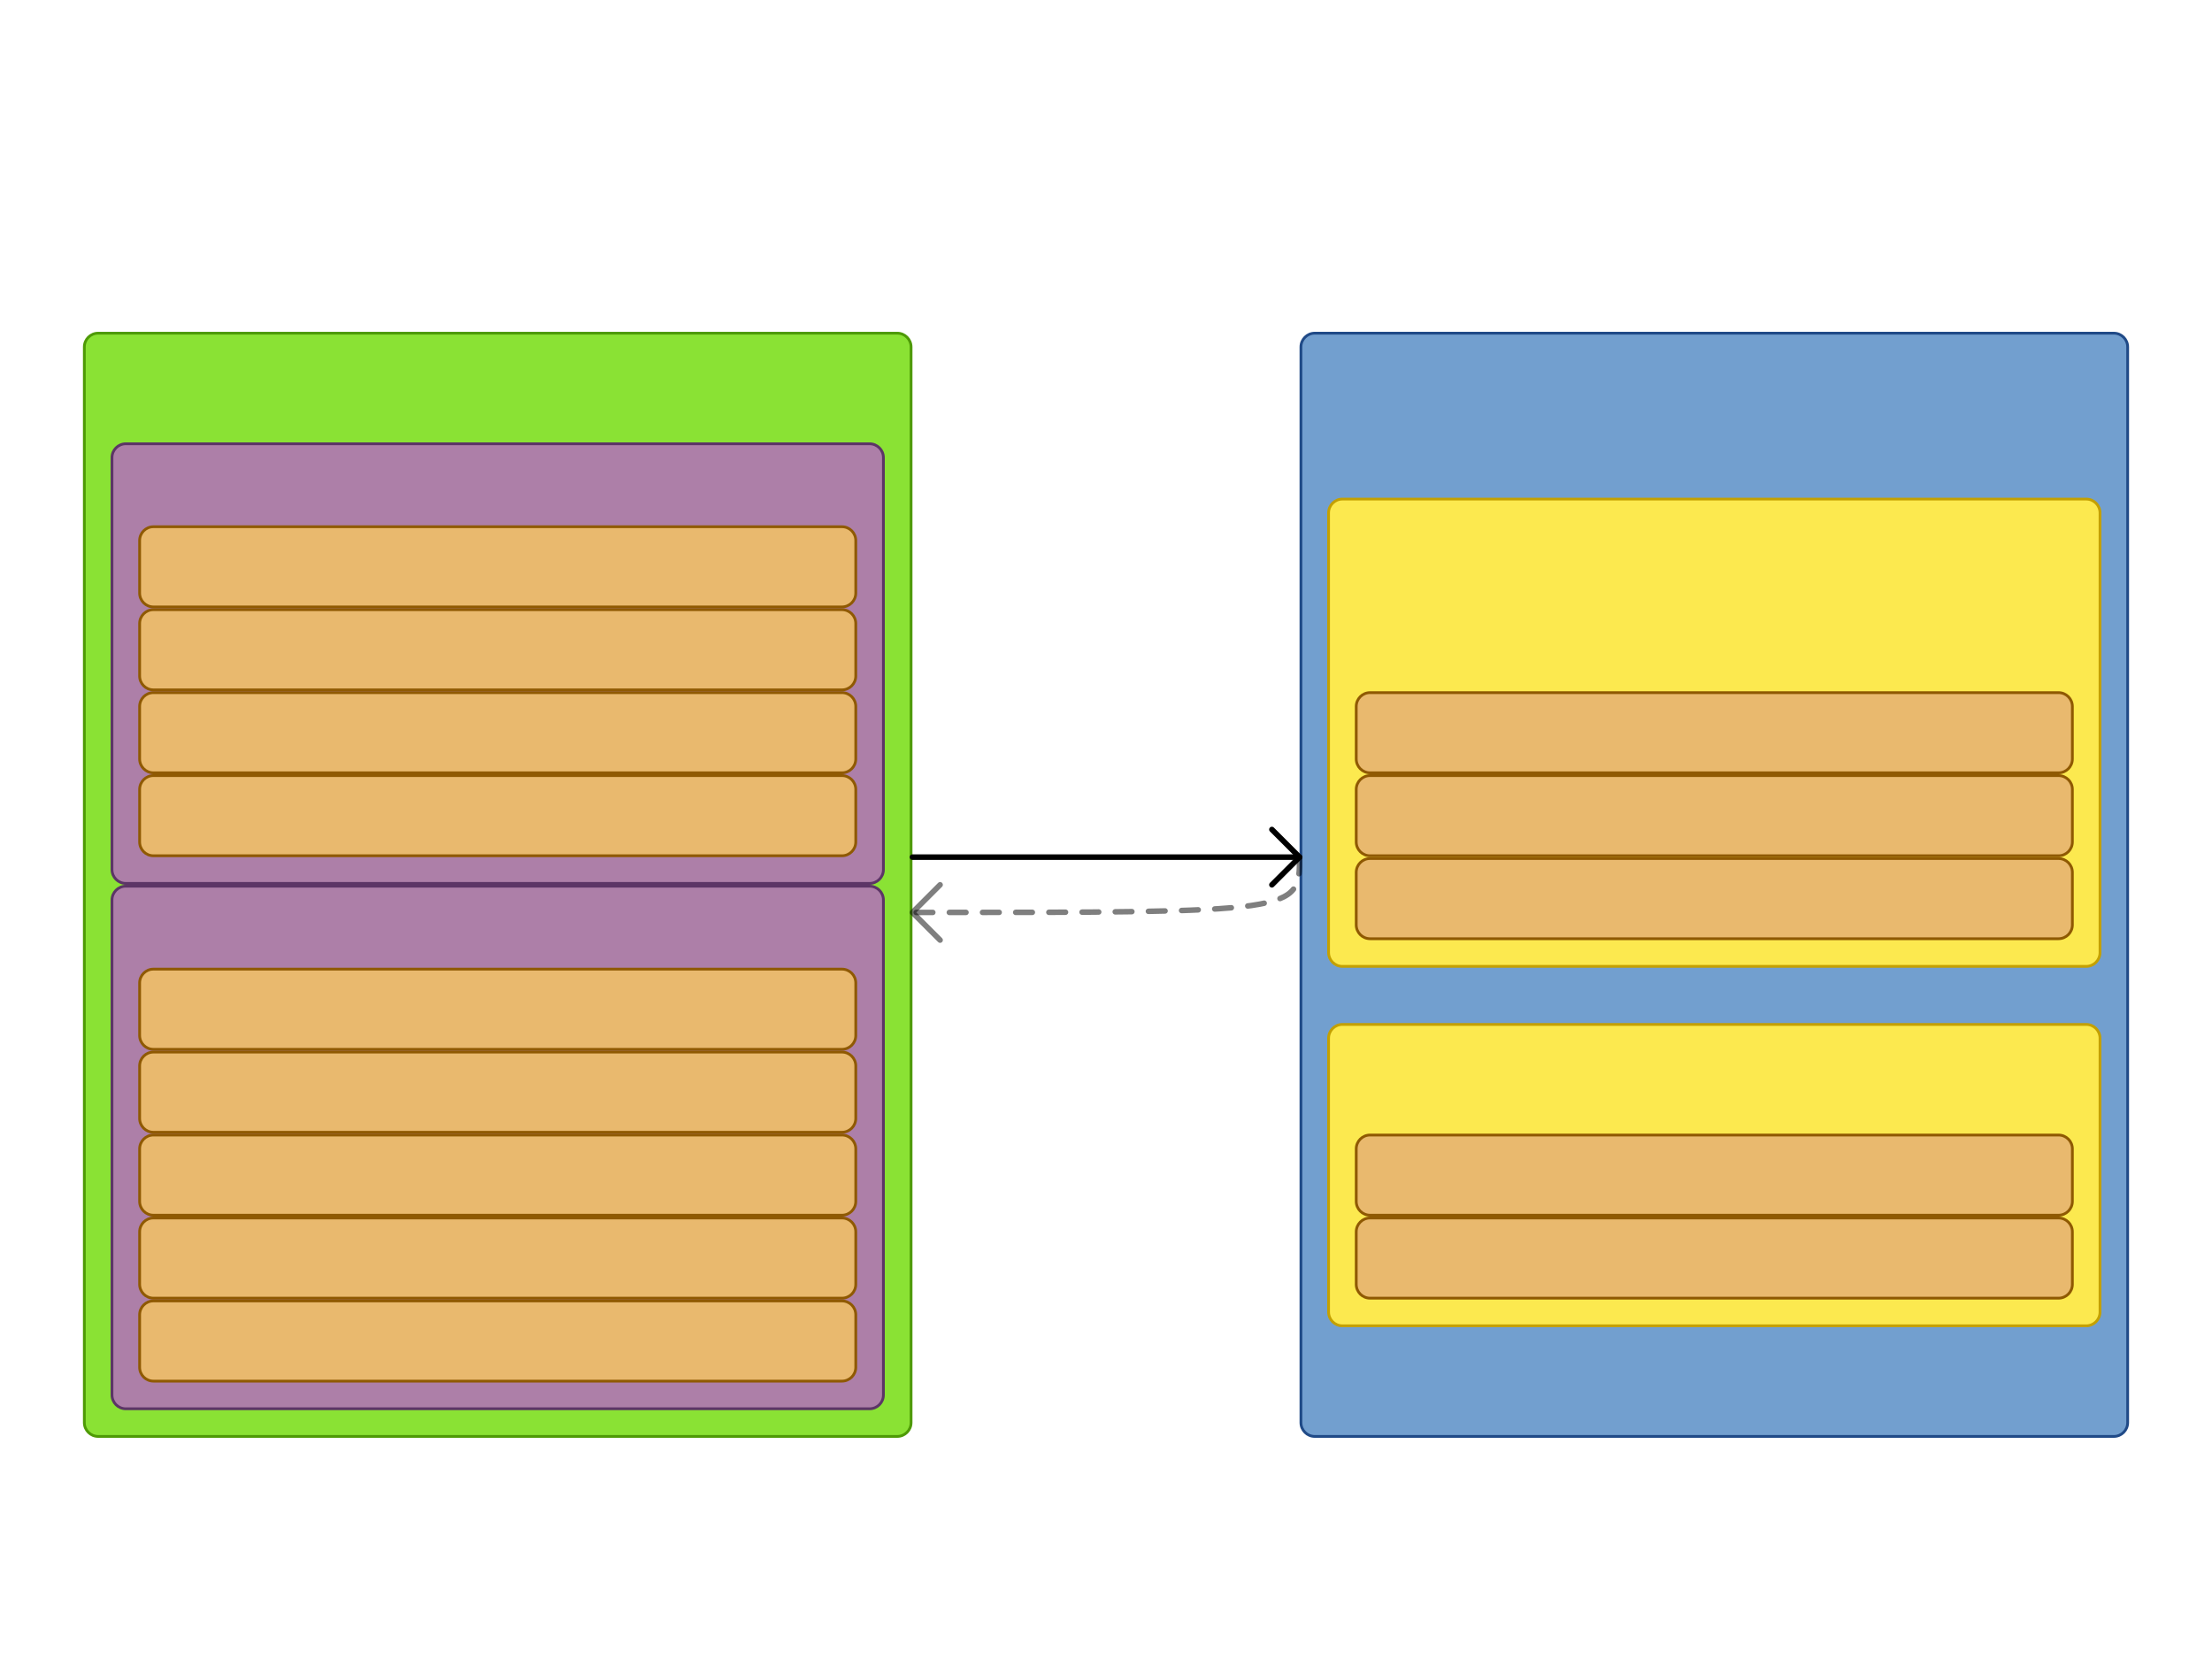
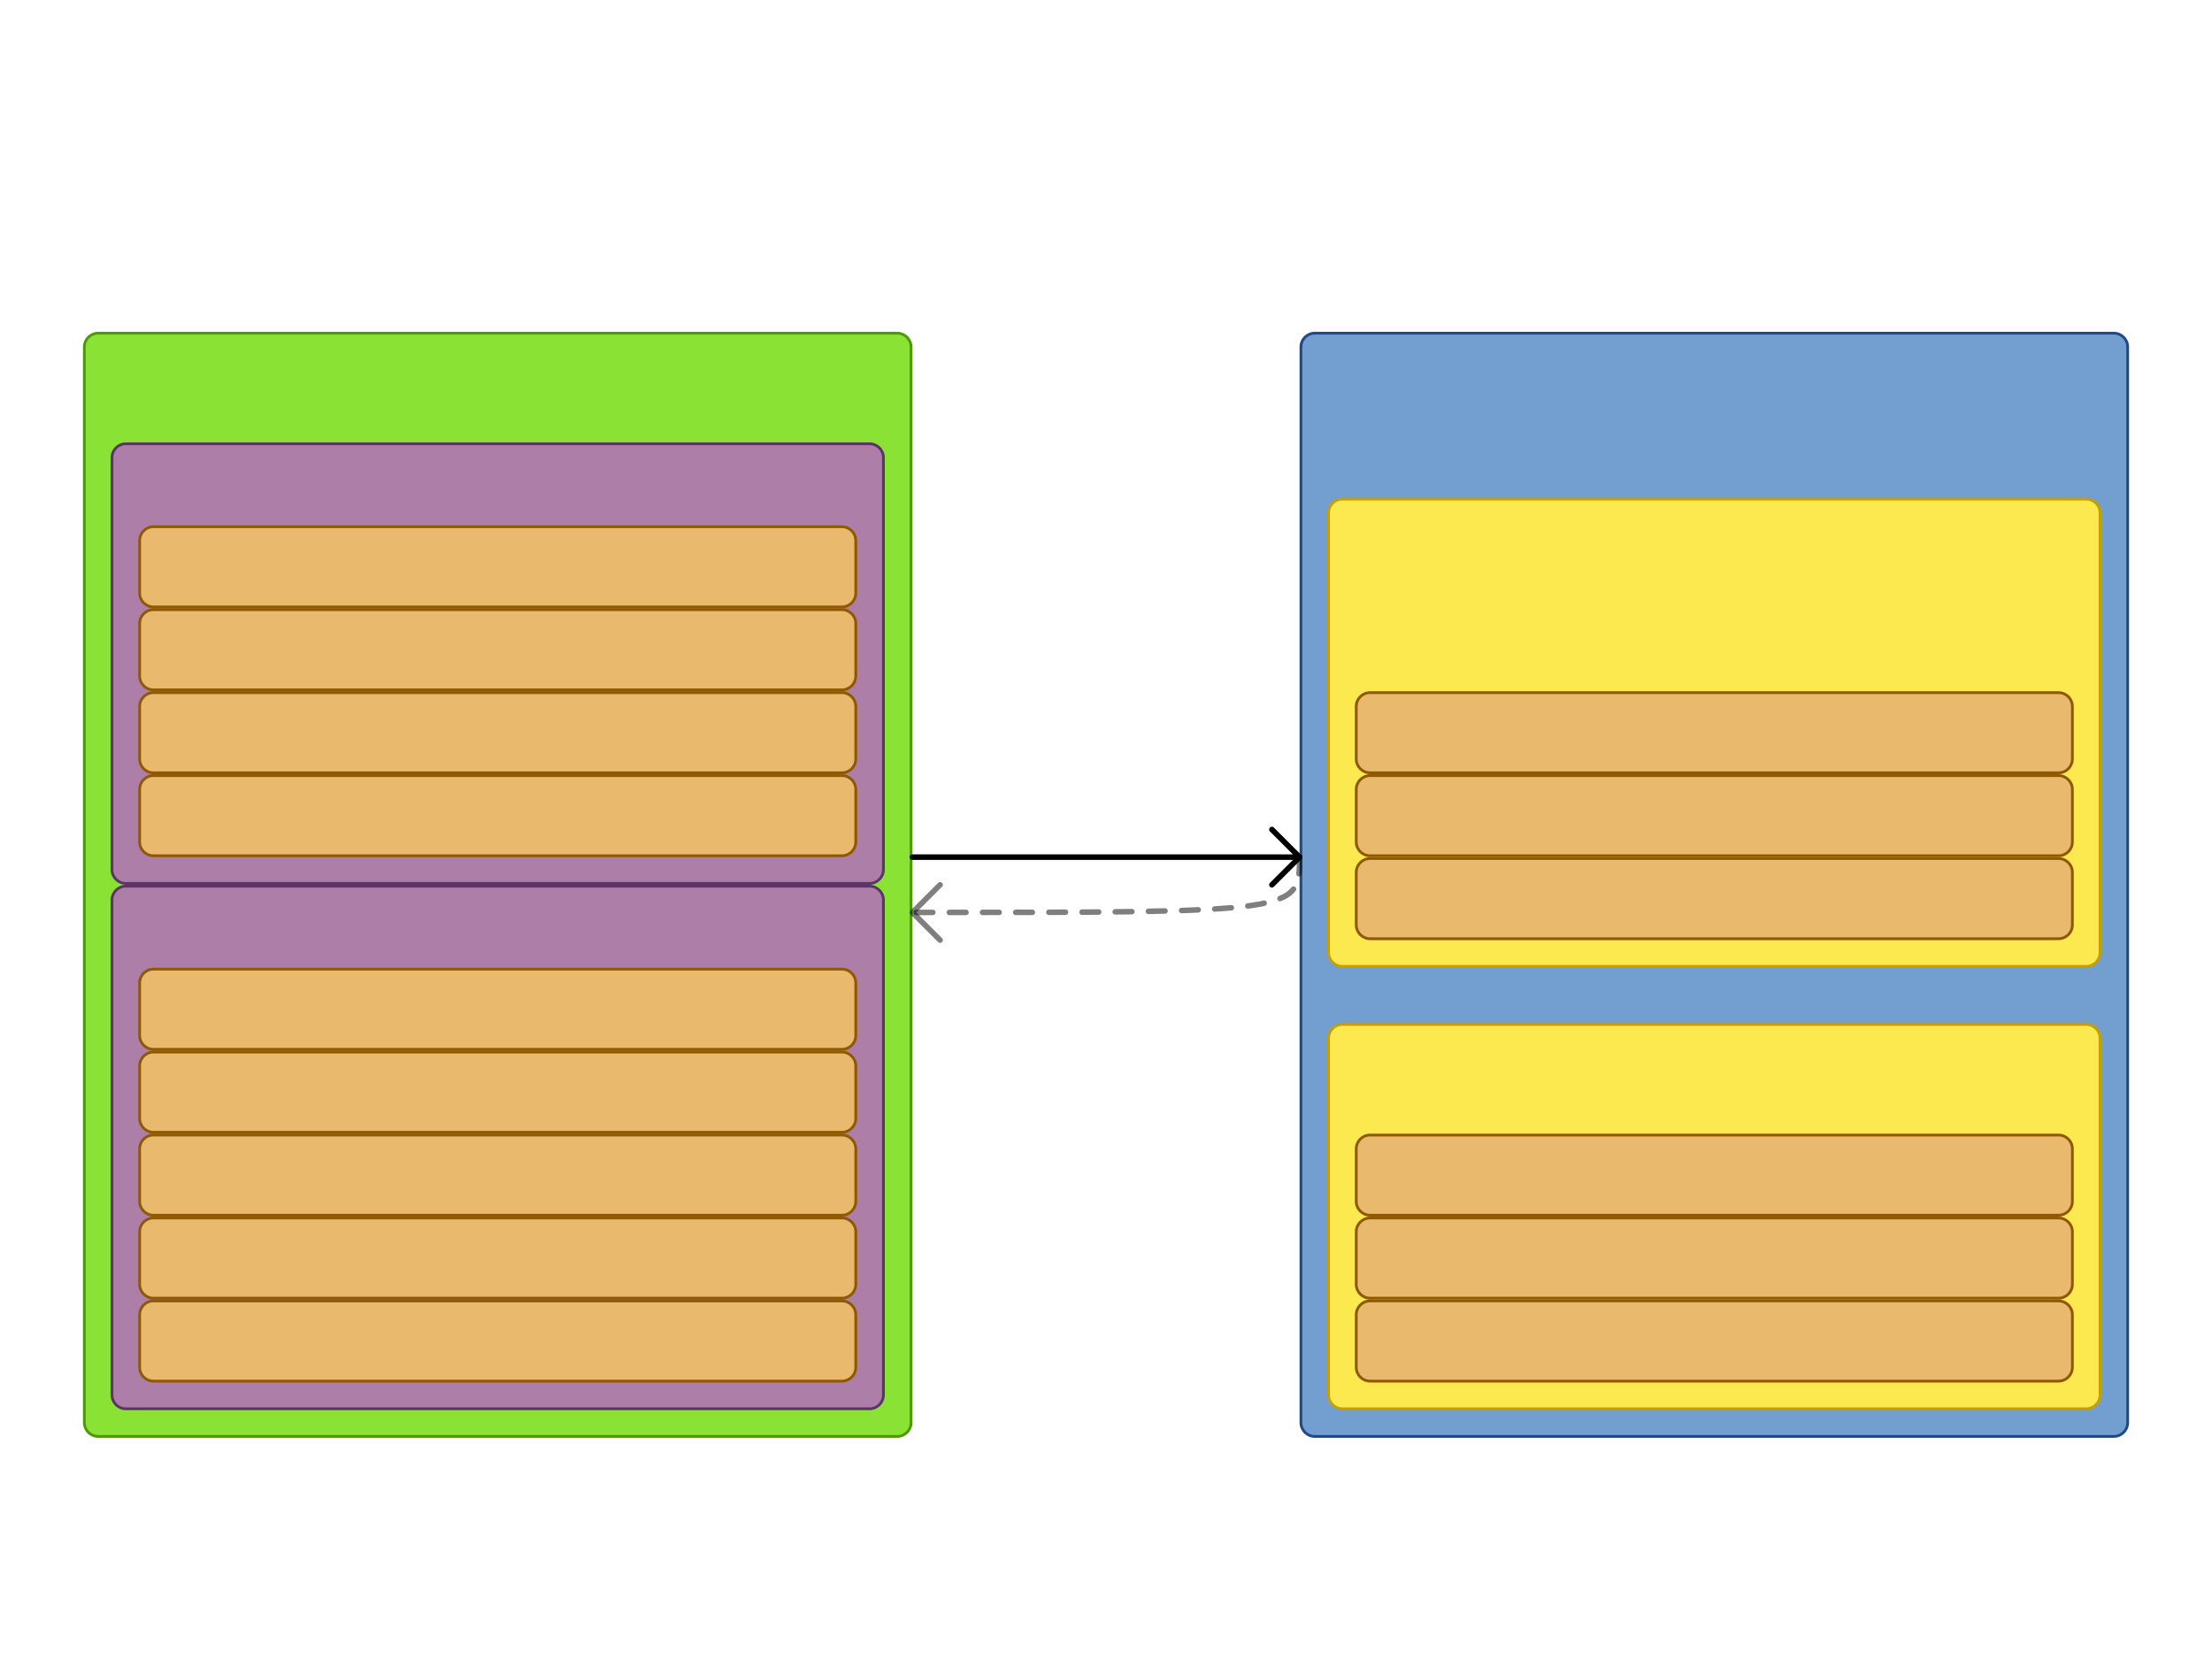
<svg xmlns="http://www.w3.org/2000/svg" width="800" height="600" id="svg2" version="1.1">
  <defs id="defs4">
    </defs>
  <g id="layer1" transform="translate(0,-452.3622)" style="display:inline">
-     <flowRoot xml:space="preserve" id="flowRoot4302" style="font-size:36px;font-style:normal;font-variant:normal;font-weight:normal;font-stretch:normal;text-align:center;line-height:125%;writing-mode:lr-tb;text-anchor:middle;fill:#000000;fill-opacity:1;stroke:none;font-family:Arial;-inkscape-font-specification:Arial" transform="translate(-20,262.362)">
+     <flowRoot xml:space="preserve" id="flowRoot4302" style="font-style:normal;font-variant:normal;font-weight:normal;font-stretch:normal;line-height:0.01%;font-family:Arial;-inkscape-font-specification:Arial;text-align:center;writing-mode:lr-tb;text-anchor:middle;fill:#000000;fill-opacity:1;stroke:none" transform="translate(-20,262.362)">
      <flowRegion id="flowRegion4304">
        <rect id="rect4306" width="740" height="50" x="50" y="220" style="font-size:36px;text-align:center;text-anchor:middle" />
      </flowRegion>
-       <flowPara id="flowPara4308">Architecture overview</flowPara>
-     </flowRoot>
-     <flowRoot transform="translate(-20,372.3618)" xml:space="preserve" id="flowRoot4302-6" style="font-size:14px;font-style:normal;font-variant:normal;font-weight:normal;font-stretch:normal;text-align:center;line-height:125%;writing-mode:lr-tb;text-anchor:middle;fill:#000000;fill-opacity:1;stroke:none;font-family:Arial;-inkscape-font-specification:Arial">
+       <flowPara id="flowPara4308" style="font-size:36px;line-height:1.25">Architecture overview</flowPara>
+     </flowRoot>
+     <flowRoot transform="translate(-20,372.3618)" xml:space="preserve" id="flowRoot4302-6" style="font-style:normal;font-variant:normal;font-weight:normal;font-stretch:normal;line-height:0.01%;font-family:Arial;-inkscape-font-specification:Arial;text-align:center;writing-mode:lr-tb;text-anchor:middle;fill:#000000;fill-opacity:1;stroke:none">
      <flowRegion id="flowRegion4304-7">
        <rect id="rect4306-3" width="740" height="40" x="50" y="150" style="font-size:14px;text-align:center;text-anchor:middle" />
      </flowRegion>
-       <flowPara id="flowPara4308-6">The Solver wades through the search space of solutions efficiently.</flowPara>
-       <flowPara id="flowPara3157">The ScoreDirector calculates the score of every solution under evaluation.</flowPara>
+       <flowPara id="flowPara4308-6" style="font-size:14px;line-height:1.25">The Solver wades through the search space of solutions efficiently.</flowPara>
+       <flowPara id="flowPara3157" style="font-size:14px;line-height:1.25">The ScoreDirector calculates the score of every solution under evaluation.</flowPara>
    </flowRoot>
    <g id="g3709" transform="translate(0,20)" />
-     <flowRoot xml:space="preserve" id="flowRoot4157" style="font-size:40px;font-style:normal;font-weight:normal;line-height:125%;letter-spacing:0px;word-spacing:0px;fill:#000000;fill-opacity:1;stroke:none;font-family:Sans">
-       <flowRegion id="flowRegion4159">
-         <rect id="rect4161" width="10.955" height="72.472" x="16.011" y="-53.933" />
-       </flowRegion>
-       <flowPara id="flowPara4163" />
+     <flowRoot xml:space="preserve" id="flowRoot4157" style="font-style:normal;font-weight:normal;line-height:0.01%;font-family:sans-serif;letter-spacing:0px;word-spacing:0px;fill:#000000;fill-opacity:1;stroke:none">
+       <flowRegion id="flowRegion4159" style="font-family:sans-serif">
+         <rect id="rect4161" width="10.955" height="72.472" x="16.011" y="-53.933" style="font-family:sans-serif" />
+       </flowRegion>
+       <flowPara id="flowPara4163" style="font-size:40px;line-height:1.25;font-family:sans-serif"> </flowPara>
    </flowRoot>
    <rect style="fill:#8ae234;stroke:#4e9a06;stroke-width:1;stroke-linecap:round;stroke-linejoin:round;stroke-miterlimit:4;stroke-dasharray:none" id="rect3182" width="299" height="399" x="30.5" y="572.862" rx="5" ry="5" />
-     <flowRoot transform="matrix(1.656899,0,0,1.656899,-280.3944,451.7215)" style="font-size:13.278px;font-style:normal;font-variant:normal;font-weight:normal;font-stretch:normal;text-align:center;line-height:125%;writing-mode:lr-tb;text-anchor:middle;fill:#000000;fill-opacity:1;stroke:none;font-family:Arial;-inkscape-font-specification:Arial" id="flowRoot3184" xml:space="preserve">
+     <flowRoot transform="matrix(1.656899,0,0,1.656899,-280.3944,451.7215)" style="font-style:normal;font-variant:normal;font-weight:normal;font-stretch:normal;line-height:0.01%;font-family:Arial;-inkscape-font-specification:Arial;text-align:center;writing-mode:lr-tb;text-anchor:middle;fill:#000000;fill-opacity:1;stroke:none" id="flowRoot3184" xml:space="preserve">
      <flowRegion id="flowRegion3186">
        <rect style="font-size:13.278px;text-align:center;text-anchor:middle" y="72.811" x="187.335" height="18.106" width="181.061" id="rect3188" />
      </flowRegion>
-       <flowPara id="flowPara3190">Solver</flowPara>
+       <flowPara id="flowPara3190" style="font-size:13.278px;line-height:1.25">Solver</flowPara>
    </flowRoot>
    <rect ry="5" rx="5" y="572.862" x="470.5" height="399" width="299" id="rect3347" style="fill:#729fcf;stroke:#204a87;stroke-width:1;stroke-linecap:round;stroke-linejoin:round;stroke-miterlimit:4;stroke-dasharray:none" />
-     <flowRoot xml:space="preserve" id="flowRoot3349" style="font-size:13.278px;font-style:normal;font-variant:normal;font-weight:normal;font-stretch:normal;text-align:center;line-height:125%;writing-mode:lr-tb;text-anchor:middle;fill:#000000;fill-opacity:1;stroke:none;font-family:Arial;-inkscape-font-specification:Arial" transform="matrix(1.656899,0,0,1.656899,159.6056,451.7215)">
+     <flowRoot xml:space="preserve" id="flowRoot3349" style="font-style:normal;font-variant:normal;font-weight:normal;font-stretch:normal;line-height:0.01%;font-family:Arial;-inkscape-font-specification:Arial;text-align:center;writing-mode:lr-tb;text-anchor:middle;fill:#000000;fill-opacity:1;stroke:none" transform="matrix(1.656899,0,0,1.656899,159.6056,451.7215)">
      <flowRegion id="flowRegion3351">
        <rect id="rect3353" width="181.061" height="18.106" x="187.335" y="72.811" style="font-size:13.278px;text-align:center;text-anchor:middle" />
      </flowRegion>
-       <flowPara id="flowPara3355">ScoreDirector</flowPara>
+       <flowPara id="flowPara3355" style="font-size:13.278px;line-height:1.25">ScoreDirector</flowPara>
    </flowRoot>
    <g id="g4283" transform="translate(0,170)">
      <path transform="translate(0,452.3622)" id="path3513" d="m 340,150 -10,10 10,10" style="opacity:0.5;color:#000000;fill:none;stroke:#000000;stroke-width:2;stroke-linecap:round;stroke-linejoin:round;stroke-miterlimit:4;stroke-opacity:1;stroke-dasharray:none;stroke-dashoffset:0;marker:none;visibility:visible;display:inline;overflow:visible;enable-background:accumulate" />
      <path transform="translate(0,452.3622)" id="path3511" d="m 470,140 c 0,20 0,20 -140,20" style="opacity:0.5;color:#000000;fill:none;stroke:#000000;stroke-width:2;stroke-linecap:round;stroke-linejoin:round;stroke-miterlimit:4;stroke-opacity:1;stroke-dasharray:6, 6;stroke-dashoffset:0;marker:none;visibility:visible;display:inline;overflow:visible;enable-background:accumulate" />
      <path transform="translate(0,452.3622)" id="path3507" d="m 330,140 140,0" style="color:#000000;fill:none;stroke:#000000;stroke-width:2;stroke-linecap:round;stroke-linejoin:round;stroke-miterlimit:4;stroke-opacity:1;stroke-dasharray:none;stroke-dashoffset:0;marker:none;visibility:visible;display:inline;overflow:visible;enable-background:accumulate" />
      <path transform="translate(0,452.3622)" id="path3509" d="m 460,130 10,10 -10,10" style="color:#000000;fill:none;stroke:#000000;stroke-width:2;stroke-linecap:round;stroke-linejoin:round;stroke-miterlimit:4;stroke-opacity:1;stroke-dasharray:none;stroke-dashoffset:0;marker:none;visibility:visible;display:inline;overflow:visible;enable-background:accumulate" />
    </g>
-     <flowRoot xml:space="preserve" id="flowRoot4289" style="font-size:10.864px;font-style:normal;font-variant:normal;font-weight:normal;font-stretch:normal;text-align:center;line-height:125%;writing-mode:lr-tb;text-anchor:middle;fill:#000000;fill-opacity:1;stroke:none;font-family:Arial;-inkscape-font-specification:Arial" transform="matrix(1.656899,0,0,1.656899,-70.41084,603.0698)">
+     <flowRoot xml:space="preserve" id="flowRoot4289" style="font-style:normal;font-variant:normal;font-weight:normal;font-stretch:normal;line-height:0.01%;font-family:Arial;-inkscape-font-specification:Arial;text-align:center;writing-mode:lr-tb;text-anchor:middle;fill:#000000;fill-opacity:1;stroke:none" transform="matrix(1.656899,0,0,1.656899,-70.41084,603.0698)">
      <flowRegion id="flowRegion4291">
        <rect id="rect4293" width="84.495" height="24.141" x="241.663" y="73.808" style="font-size:10.864px;text-align:center;text-anchor:middle" />
      </flowRegion>
-       <flowPara id="flowPara4295">calculateScore()</flowPara>
-     </flowRoot>
-     <flowRoot xml:space="preserve" id="flowRoot4297" style="font-size:13.278px;font-style:normal;font-variant:normal;font-weight:normal;font-stretch:normal;text-align:center;line-height:125%;writing-mode:lr-tb;text-anchor:middle;fill:#000000;fill-opacity:1;stroke:none;font-family:Arial;-inkscape-font-specification:Arial" transform="matrix(1.656899,0,0,1.656899,-280.4108,870.0695)">
+       <flowPara id="flowPara4295" style="font-size:10.864px;line-height:1.25">calculateScore()</flowPara>
+     </flowRoot>
+     <flowRoot xml:space="preserve" id="flowRoot4297" style="font-style:normal;font-variant:normal;font-weight:normal;font-stretch:normal;line-height:0.01%;font-family:Arial;-inkscape-font-specification:Arial;text-align:center;writing-mode:lr-tb;text-anchor:middle;fill:#000000;fill-opacity:1;stroke:none" transform="matrix(1.656899,0,0,1.656899,-280.4108,870.0695)">
      <flowRegion id="flowRegion4299">
        <rect id="rect4301" width="181.061" height="36.212" x="187.344" y="67.773" style="font-size:13.278px;text-align:center;text-anchor:middle" />
      </flowRegion>
-       <flowPara id="flowPara4303">Find a better solution</flowPara>
-     </flowRoot>
-     <flowRoot transform="matrix(1.656899,0,0,1.656899,139.5892,868.4058)" style="font-size:13.278px;font-style:normal;font-variant:normal;font-weight:normal;font-stretch:normal;text-align:center;line-height:125%;writing-mode:lr-tb;text-anchor:middle;fill:#000000;fill-opacity:1;stroke:none;font-family:Arial;-inkscape-font-specification:Arial" id="flowRoot4305" xml:space="preserve">
+       <flowPara id="flowPara4303" style="font-size:13.278px;line-height:1.25">Find a better solution</flowPara>
+     </flowRoot>
+     <flowRoot transform="matrix(1.656899,0,0,1.656899,139.5892,868.4058)" style="font-style:normal;font-variant:normal;font-weight:normal;font-stretch:normal;line-height:0.01%;font-family:Arial;-inkscape-font-specification:Arial;text-align:center;writing-mode:lr-tb;text-anchor:middle;fill:#000000;fill-opacity:1;stroke:none" id="flowRoot4305" xml:space="preserve">
      <flowRegion id="flowRegion4307">
        <rect style="font-size:13.278px;text-align:center;text-anchor:middle" y="68.777" x="199.415" height="36.212" width="181.061" id="rect4309" />
      </flowRegion>
-       <flowPara id="flowPara4311">Calculate the score</flowPara>
-       <flowPara id="flowPara4313">of a solution</flowPara>
-     </flowRoot>
-     <flowRoot transform="matrix(1.656899,0,0,1.656899,-80.40401,685.3486)" style="font-size:7.242px;font-style:normal;font-variant:normal;font-weight:normal;font-stretch:normal;text-align:center;line-height:125%;writing-mode:lr-tb;text-anchor:middle;fill:#555753;fill-opacity:1;stroke:none;font-family:Arial;-inkscape-font-specification:Arial" id="flowRoot3150" xml:space="preserve">
+       <flowPara id="flowPara4311" style="font-size:13.278px;line-height:1.25">Calculate the score</flowPara>
+       <flowPara id="flowPara4313" style="font-size:13.278px;line-height:1.25">of a solution</flowPara>
+     </flowRoot>
+     <flowRoot transform="matrix(1.656899,0,0,1.656899,-80.40401,685.3486)" style="font-style:normal;font-variant:normal;font-weight:normal;font-stretch:normal;line-height:0.01%;font-family:Arial;-inkscape-font-specification:Arial;text-align:center;writing-mode:lr-tb;text-anchor:middle;fill:#555753;fill-opacity:1;stroke:none" id="flowRoot3150" xml:space="preserve">
      <flowRegion id="flowRegion3152">
        <rect style="font-size:7.242px;text-align:center;text-anchor:middle;fill:#555753" y="60.362" x="247.694" height="12.071" width="84.495" id="rect3154" />
      </flowRegion>
-       <flowPara id="flowPara3156">many times per ms</flowPara>
+       <flowPara id="flowPara3156" style="font-size:7.242px;line-height:1.25">many times per ms</flowPara>
    </flowRoot>
  </g>
  <g id="layer2" style="display:inline">
    <rect ry="5" rx="5" y="160.5" x="40.5" height="159" width="279" id="rect3159" style="fill:#ad7fa8;stroke:#5c3566;stroke-width:1;stroke-linecap:round;stroke-linejoin:round;stroke-miterlimit:4;stroke-dasharray:none;display:inline" />
-     <flowRoot xml:space="preserve" id="flowRoot3161" style="font-size:13.278px;font-style:normal;font-variant:normal;font-weight:normal;font-stretch:normal;text-align:center;line-height:125%;writing-mode:lr-tb;text-anchor:middle;fill:#000000;fill-opacity:1;stroke:none;display:inline;font-family:Arial;-inkscape-font-specification:Arial" transform="matrix(1.656899,0,0,1.656899,-250.3944,39.35935)">
+     <flowRoot xml:space="preserve" id="flowRoot3161" style="font-style:normal;font-variant:normal;font-weight:normal;font-stretch:normal;line-height:0.01%;font-family:Arial;-inkscape-font-specification:Arial;text-align:center;writing-mode:lr-tb;text-anchor:middle;display:inline;fill:#000000;fill-opacity:1;stroke:none" transform="matrix(1.656899,0,0,1.656899,-250.3944,39.35935)">
      <flowRegion id="flowRegion3163">
        <rect id="rect3165" width="168.99" height="18.106" x="175.264" y="72.811" style="font-size:13.278px;text-align:center;text-anchor:middle" />
      </flowRegion>
-       <flowPara id="flowPara3173">Construction Heuristics</flowPara>
+       <flowPara id="flowPara3173" style="font-size:13.278px;line-height:1.25">Construction Heuristics</flowPara>
    </flowRoot>
    <rect ry="5" rx="5" y="190.5" x="50.5" height="29" width="259" id="rect3247" style="fill:#e9b96e;stroke:#8f5902;stroke-width:1;stroke-linecap:round;stroke-linejoin:round;stroke-miterlimit:4;stroke-dasharray:none;display:inline" />
-     <flowRoot xml:space="preserve" id="flowRoot3249" style="font-size:13.278px;font-style:normal;font-variant:normal;font-weight:normal;font-stretch:normal;text-align:center;line-height:125%;writing-mode:lr-tb;text-anchor:middle;fill:#000000;fill-opacity:1;stroke:none;display:inline;font-family:Arial;-inkscape-font-specification:Arial" transform="matrix(1.656899,0,0,1.656899,-250.3944,-50.64065)">
+     <flowRoot xml:space="preserve" id="flowRoot3249" style="font-style:normal;font-variant:normal;font-weight:normal;font-stretch:normal;line-height:0.01%;font-family:Arial;-inkscape-font-specification:Arial;text-align:center;writing-mode:lr-tb;text-anchor:middle;display:inline;fill:#000000;fill-opacity:1;stroke:none" transform="matrix(1.656899,0,0,1.656899,-250.3944,-50.64065)">
      <flowRegion id="flowRegion3251">
        <rect id="rect3253" width="144.849" height="18.106" x="187.335" y="145.236" style="font-size:13.278px;text-align:center;text-anchor:middle" />
      </flowRegion>
-       <flowPara id="flowPara3255">First Fit</flowPara>
+       <flowPara id="flowPara3255" style="font-size:13.278px;line-height:1.25">First Fit</flowPara>
    </flowRoot>
    <rect style="fill:#e9b96e;stroke:#8f5902;stroke-width:1;stroke-linecap:round;stroke-linejoin:round;stroke-miterlimit:4;stroke-dasharray:none;display:inline" id="rect3257" width="259" height="29" x="50.5" y="220.5" rx="5" ry="5" />
-     <flowRoot transform="matrix(1.656899,0,0,1.656899,-250.3944,-20.64065)" style="font-size:13.278px;font-style:normal;font-variant:normal;font-weight:normal;font-stretch:normal;text-align:center;line-height:125%;writing-mode:lr-tb;text-anchor:middle;fill:#000000;fill-opacity:1;stroke:none;display:inline;font-family:Arial;-inkscape-font-specification:Arial" id="flowRoot3259" xml:space="preserve">
+     <flowRoot transform="matrix(1.656899,0,0,1.656899,-250.3944,-20.64065)" style="font-style:normal;font-variant:normal;font-weight:normal;font-stretch:normal;line-height:0.01%;font-family:Arial;-inkscape-font-specification:Arial;text-align:center;writing-mode:lr-tb;text-anchor:middle;display:inline;fill:#000000;fill-opacity:1;stroke:none" id="flowRoot3259" xml:space="preserve">
      <flowRegion id="flowRegion3261">
        <rect style="font-size:13.278px;text-align:center;text-anchor:middle" y="145.236" x="187.335" height="18.106" width="144.849" id="rect3263" />
      </flowRegion>
-       <flowPara id="flowPara3265">First Fit Decreasing</flowPara>
+       <flowPara id="flowPara3265" style="font-size:13.278px;line-height:1.25">First Fit Decreasing</flowPara>
    </flowRoot>
    <rect ry="5" rx="5" y="250.5" x="50.5" height="29" width="259" id="rect3267" style="fill:#e9b96e;stroke:#8f5902;stroke-width:1;stroke-linecap:round;stroke-linejoin:round;stroke-miterlimit:4;stroke-dasharray:none;display:inline" />
-     <flowRoot xml:space="preserve" id="flowRoot3269" style="font-size:13.278px;font-style:normal;font-variant:normal;font-weight:normal;font-stretch:normal;text-align:center;line-height:125%;writing-mode:lr-tb;text-anchor:middle;fill:#000000;fill-opacity:1;stroke:none;display:inline;font-family:Arial;-inkscape-font-specification:Arial" transform="matrix(1.656899,0,0,1.656899,-250.3944,9.35935)">
+     <flowRoot xml:space="preserve" id="flowRoot3269" style="font-style:normal;font-variant:normal;font-weight:normal;font-stretch:normal;line-height:0.01%;font-family:Arial;-inkscape-font-specification:Arial;text-align:center;writing-mode:lr-tb;text-anchor:middle;display:inline;fill:#000000;fill-opacity:1;stroke:none" transform="matrix(1.656899,0,0,1.656899,-250.3944,9.35935)">
      <flowRegion id="flowRegion3271">
        <rect id="rect3273" width="144.849" height="18.106" x="187.335" y="145.236" style="font-size:13.278px;text-align:center;text-anchor:middle" />
      </flowRegion>
-       <flowPara id="flowPara3275">Cheapest Insertion</flowPara>
+       <flowPara id="flowPara3275" style="font-size:13.278px;line-height:1.25">Cheapest Insertion</flowPara>
    </flowRoot>
    <rect ry="5" rx="5" y="280.5" x="50.5" height="29" width="259" id="rect3287" style="fill:#e9b96e;stroke:#8f5902;stroke-width:1;stroke-linecap:round;stroke-linejoin:round;stroke-miterlimit:4;stroke-dasharray:none;display:inline" />
-     <flowRoot xml:space="preserve" id="flowRoot3289" style="font-size:13.278px;font-style:normal;font-variant:normal;font-weight:normal;font-stretch:normal;text-align:center;line-height:125%;writing-mode:lr-tb;text-anchor:middle;fill:#000000;fill-opacity:1;stroke:none;display:inline;font-family:Arial;-inkscape-font-specification:Arial" transform="matrix(1.656899,0,0,1.656899,-250.3944,39.35935)">
+     <flowRoot xml:space="preserve" id="flowRoot3289" style="font-style:normal;font-variant:normal;font-weight:normal;font-stretch:normal;line-height:0.01%;font-family:Arial;-inkscape-font-specification:Arial;text-align:center;writing-mode:lr-tb;text-anchor:middle;display:inline;fill:#000000;fill-opacity:1;stroke:none" transform="matrix(1.656899,0,0,1.656899,-250.3944,39.35935)">
      <flowRegion id="flowRegion3291">
        <rect id="rect3293" width="144.849" height="18.106" x="187.335" y="145.236" style="font-size:13.278px;text-align:center;text-anchor:middle" />
      </flowRegion>
-       <flowPara id="flowPara3295">...</flowPara>
+       <flowPara id="flowPara3295" style="font-size:13.278px;line-height:1.25">...</flowPara>
    </flowRoot>
    <rect style="fill:#ad7fa8;stroke:#5c3566;stroke-width:1;stroke-linecap:round;stroke-linejoin:round;stroke-miterlimit:4;stroke-dasharray:none;display:inline" id="rect3297" width="279" height="189" x="40.5" y="320.5" rx="5" ry="5" />
-     <flowRoot transform="matrix(1.656899,0,0,1.656899,-250.3944,199.3594)" style="font-size:13.278px;font-style:normal;font-variant:normal;font-weight:normal;font-stretch:normal;text-align:center;line-height:125%;writing-mode:lr-tb;text-anchor:middle;fill:#000000;fill-opacity:1;stroke:none;display:inline;font-family:Arial;-inkscape-font-specification:Arial" id="flowRoot3299" xml:space="preserve">
+     <flowRoot transform="matrix(1.656899,0,0,1.656899,-250.3944,199.3594)" style="font-style:normal;font-variant:normal;font-weight:normal;font-stretch:normal;line-height:0.01%;font-family:Arial;-inkscape-font-specification:Arial;text-align:center;writing-mode:lr-tb;text-anchor:middle;display:inline;fill:#000000;fill-opacity:1;stroke:none" id="flowRoot3299" xml:space="preserve">
      <flowRegion id="flowRegion3301">
        <rect style="font-size:13.278px;text-align:center;text-anchor:middle" y="72.811" x="175.264" height="18.106" width="168.99" id="rect3303" />
      </flowRegion>
-       <flowPara id="flowPara3305">Metaheuristics</flowPara>
+       <flowPara id="flowPara3305" style="font-size:13.278px;line-height:1.25">Metaheuristics</flowPara>
    </flowRoot>
    <rect style="fill:#e9b96e;stroke:#8f5902;stroke-width:1;stroke-linecap:round;stroke-linejoin:round;stroke-miterlimit:4;stroke-dasharray:none;display:inline" id="rect3307" width="259" height="29" x="50.5" y="350.5" rx="5" ry="5" />
-     <flowRoot transform="matrix(1.656899,0,0,1.656899,-250.3944,109.3594)" style="font-size:13.278px;font-style:normal;font-variant:normal;font-weight:normal;font-stretch:normal;text-align:center;line-height:125%;writing-mode:lr-tb;text-anchor:middle;fill:#000000;fill-opacity:1;stroke:none;display:inline;font-family:Arial;-inkscape-font-specification:Arial" id="flowRoot3309" xml:space="preserve">
+     <flowRoot transform="matrix(1.656899,0,0,1.656899,-250.3944,109.3594)" style="font-style:normal;font-variant:normal;font-weight:normal;font-stretch:normal;line-height:0.01%;font-family:Arial;-inkscape-font-specification:Arial;text-align:center;writing-mode:lr-tb;text-anchor:middle;display:inline;fill:#000000;fill-opacity:1;stroke:none" id="flowRoot3309" xml:space="preserve">
      <flowRegion id="flowRegion3311">
        <rect style="font-size:13.278px;text-align:center;text-anchor:middle" y="145.236" x="187.335" height="18.106" width="144.849" id="rect3313" />
      </flowRegion>
-       <flowPara id="flowPara3315">Tabu Search</flowPara>
+       <flowPara id="flowPara3315" style="font-size:13.278px;line-height:1.25">Tabu Search</flowPara>
    </flowRoot>
    <rect ry="5" rx="5" y="380.5" x="50.5" height="29" width="259" id="rect3317" style="fill:#e9b96e;stroke:#8f5902;stroke-width:1;stroke-linecap:round;stroke-linejoin:round;stroke-miterlimit:4;stroke-dasharray:none;display:inline" />
-     <flowRoot xml:space="preserve" id="flowRoot3319" style="font-size:13.278px;font-style:normal;font-variant:normal;font-weight:normal;font-stretch:normal;text-align:center;line-height:125%;writing-mode:lr-tb;text-anchor:middle;fill:#000000;fill-opacity:1;stroke:none;display:inline;font-family:Arial;-inkscape-font-specification:Arial" transform="matrix(1.656899,0,0,1.656899,-250.3944,139.3594)">
+     <flowRoot xml:space="preserve" id="flowRoot3319" style="font-style:normal;font-variant:normal;font-weight:normal;font-stretch:normal;line-height:0.01%;font-family:Arial;-inkscape-font-specification:Arial;text-align:center;writing-mode:lr-tb;text-anchor:middle;display:inline;fill:#000000;fill-opacity:1;stroke:none" transform="matrix(1.656899,0,0,1.656899,-250.3944,139.3594)">
      <flowRegion id="flowRegion3321">
        <rect id="rect3323" width="144.849" height="18.106" x="187.335" y="145.236" style="font-size:13.278px;text-align:center;text-anchor:middle" />
      </flowRegion>
-       <flowPara id="flowPara3325">Simulated Annealing</flowPara>
+       <flowPara id="flowPara3325" style="font-size:13.278px;line-height:1.25">Simulated Annealing</flowPara>
    </flowRoot>
    <rect style="fill:#e9b96e;stroke:#8f5902;stroke-width:1;stroke-linecap:round;stroke-linejoin:round;stroke-miterlimit:4;stroke-dasharray:none;display:inline" id="rect3327" width="259" height="29" x="50.5" y="410.5" rx="5" ry="5" />
-     <flowRoot transform="matrix(1.656899,0,0,1.656899,-250.3944,169.3594)" style="font-size:13.278px;font-style:normal;font-variant:normal;font-weight:normal;font-stretch:normal;text-align:center;line-height:125%;writing-mode:lr-tb;text-anchor:middle;fill:#000000;fill-opacity:1;stroke:none;display:inline;font-family:Arial;-inkscape-font-specification:Arial" id="flowRoot3329" xml:space="preserve">
+     <flowRoot transform="matrix(1.656899,0,0,1.656899,-250.3944,169.3594)" style="font-style:normal;font-variant:normal;font-weight:normal;font-stretch:normal;line-height:0.01%;font-family:Arial;-inkscape-font-specification:Arial;text-align:center;writing-mode:lr-tb;text-anchor:middle;display:inline;fill:#000000;fill-opacity:1;stroke:none" id="flowRoot3329" xml:space="preserve">
      <flowRegion id="flowRegion3331">
        <rect style="font-size:13.278px;text-align:center;text-anchor:middle" y="145.236" x="187.335" height="18.106" width="144.849" id="rect3333" />
      </flowRegion>
-       <flowPara id="flowPara3335">Late Acceptance</flowPara>
+       <flowPara id="flowPara3335" style="font-size:13.278px;line-height:1.25">Late Acceptance</flowPara>
    </flowRoot>
    <rect style="fill:#e9b96e;stroke:#8f5902;stroke-width:1;stroke-linecap:round;stroke-linejoin:round;stroke-miterlimit:4;stroke-dasharray:none;display:inline" id="rect3337" width="259" height="29" x="50.5" y="470.5" rx="5" ry="5" />
-     <flowRoot transform="matrix(1.656899,0,0,1.656899,-250.3944,229.3594)" style="font-size:13.278px;font-style:normal;font-variant:normal;font-weight:normal;font-stretch:normal;text-align:center;line-height:125%;writing-mode:lr-tb;text-anchor:middle;fill:#000000;fill-opacity:1;stroke:none;display:inline;font-family:Arial;-inkscape-font-specification:Arial" id="flowRoot3339" xml:space="preserve">
+     <flowRoot transform="matrix(1.656899,0,0,1.656899,-250.3944,229.3594)" style="font-style:normal;font-variant:normal;font-weight:normal;font-stretch:normal;line-height:0.01%;font-family:Arial;-inkscape-font-specification:Arial;text-align:center;writing-mode:lr-tb;text-anchor:middle;display:inline;fill:#000000;fill-opacity:1;stroke:none" id="flowRoot3339" xml:space="preserve">
      <flowRegion id="flowRegion3341">
        <rect style="font-size:13.278px;text-align:center;text-anchor:middle" y="145.236" x="187.335" height="18.106" width="144.849" id="rect3343" />
      </flowRegion>
-       <flowPara id="flowPara3345">...</flowPara>
+       <flowPara id="flowPara3345" style="font-size:13.278px;line-height:1.25">...</flowPara>
    </flowRoot>
    <rect ry="5" rx="5" y="440.5" x="50.5" height="29" width="259" id="rect3467" style="fill:#e9b96e;stroke:#8f5902;stroke-width:1;stroke-linecap:round;stroke-linejoin:round;stroke-miterlimit:4;stroke-dasharray:none;display:inline" />
-     <flowRoot xml:space="preserve" id="flowRoot3469" style="font-size:13.278px;font-style:normal;font-variant:normal;font-weight:normal;font-stretch:normal;text-align:center;line-height:125%;writing-mode:lr-tb;text-anchor:middle;fill:#000000;fill-opacity:1;stroke:none;display:inline;font-family:Arial;-inkscape-font-specification:Arial" transform="matrix(1.656899,0,0,1.656899,-250.3944,199.3594)">
+     <flowRoot xml:space="preserve" id="flowRoot3469" style="font-style:normal;font-variant:normal;font-weight:normal;font-stretch:normal;line-height:0.01%;font-family:Arial;-inkscape-font-specification:Arial;text-align:center;writing-mode:lr-tb;text-anchor:middle;display:inline;fill:#000000;fill-opacity:1;stroke:none" transform="matrix(1.656899,0,0,1.656899,-250.3944,199.3594)">
      <flowRegion id="flowRegion3471">
        <rect id="rect3473" width="144.849" height="18.106" x="187.335" y="145.236" style="font-size:13.278px;text-align:center;text-anchor:middle" />
      </flowRegion>
-       <flowPara id="flowPara3475">Genetic Algorithms</flowPara>
+       <flowPara id="flowPara3475" style="font-size:13.278px;line-height:1.25">Genetic Algorithms</flowPara>
    </flowRoot>
  </g>
  <g id="layer3" style="display:inline">
    <rect style="fill:#fce94f;stroke:#c4a000;stroke-width:1;stroke-linecap:round;stroke-linejoin:round;stroke-miterlimit:4;stroke-dasharray:none;display:inline" id="rect3357" width="279" height="169" x="480.5" y="180.5" rx="5" ry="5" />
-     <flowRoot transform="matrix(1.656899,0,0,1.656899,189.6056,89.35935)" style="font-size:13.278px;font-style:normal;font-variant:normal;font-weight:normal;font-stretch:normal;text-align:center;line-height:125%;writing-mode:lr-tb;text-anchor:middle;fill:#000000;fill-opacity:1;stroke:none;display:inline;font-family:Arial;-inkscape-font-specification:Arial" id="flowRoot3359" xml:space="preserve">
+     <flowRoot transform="matrix(1.656899,0,0,1.656899,189.6056,89.35935)" style="font-style:normal;font-variant:normal;font-weight:normal;font-stretch:normal;line-height:0.01%;font-family:Arial;-inkscape-font-specification:Arial;text-align:center;writing-mode:lr-tb;text-anchor:middle;display:inline;fill:#000000;fill-opacity:1;stroke:none" id="flowRoot3359" xml:space="preserve">
      <flowRegion id="flowRegion3361">
        <rect style="font-size:13.278px;text-align:center;text-anchor:middle" y="54.705" x="175.264" height="36.212" width="168.99" id="rect3363" />
      </flowRegion>
-       <flowPara id="flowPara3365">Drools</flowPara>
-       <flowPara id="flowPara4315">(rule engine)</flowPara>
+       <flowPara id="flowPara3365" style="font-size:13.278px;line-height:1.25">Drools</flowPara>
+       <flowPara id="flowPara4315" style="font-size:13.278px;line-height:1.25">(rule engine)</flowPara>
    </flowRoot>
    <rect style="fill:#e9b96e;stroke:#8f5902;stroke-width:1;stroke-linecap:round;stroke-linejoin:round;stroke-miterlimit:4;stroke-dasharray:none;display:inline" id="rect3377" width="259" height="29" x="490.5" y="250.5" rx="5" ry="5" />
-     <flowRoot transform="matrix(1.656899,0,0,1.656899,189.6056,9.35935)" style="font-size:13.278px;font-style:normal;font-variant:normal;font-weight:normal;font-stretch:normal;text-align:center;line-height:125%;writing-mode:lr-tb;text-anchor:middle;fill:#000000;fill-opacity:1;stroke:none;display:inline;font-family:Arial;-inkscape-font-specification:Arial" id="flowRoot3379" xml:space="preserve">
+     <flowRoot transform="matrix(1.656899,0,0,1.656899,189.6056,9.35935)" style="font-style:normal;font-variant:normal;font-weight:normal;font-stretch:normal;line-height:0.01%;font-family:Arial;-inkscape-font-specification:Arial;text-align:center;writing-mode:lr-tb;text-anchor:middle;display:inline;fill:#000000;fill-opacity:1;stroke:none" id="flowRoot3379" xml:space="preserve">
      <flowRegion id="flowRegion3381">
        <rect style="font-size:13.278px;text-align:center;text-anchor:middle" y="145.236" x="187.335" height="18.106" width="144.849" id="rect3383" />
      </flowRegion>
-       <flowPara id="flowPara3385">DRL</flowPara>
-     </flowRoot>
-     <rect ry="5" rx="5" y="370.5" x="480.5" height="109" width="279" id="rect3417" style="fill:#fce94f;stroke:#c4a000;stroke-width:1;stroke-linecap:round;stroke-linejoin:round;stroke-miterlimit:4;stroke-dasharray:none;display:inline" />
-     <flowRoot xml:space="preserve" id="flowRoot3419" style="font-size:13.278px;font-style:normal;font-variant:normal;font-weight:normal;font-stretch:normal;text-align:center;line-height:125%;writing-mode:lr-tb;text-anchor:middle;fill:#000000;fill-opacity:1;stroke:none;display:inline;font-family:Arial;-inkscape-font-specification:Arial" transform="matrix(1.656899,0,0,1.656899,189.6056,249.3594)">
+       <flowPara id="flowPara3385" style="font-size:13.278px;line-height:1.25">DRL</flowPara>
+     </flowRoot>
+     <rect ry="5" rx="5" y="370.5" x="480.5" height="139" width="279" id="rect3417" style="display:inline;fill:#fce94f;stroke:#c4a000;stroke-width:1;stroke-linecap:round;stroke-linejoin:round;stroke-miterlimit:4;stroke-dasharray:none" />
+     <flowRoot xml:space="preserve" id="flowRoot3419" style="font-style:normal;font-variant:normal;font-weight:normal;font-stretch:normal;line-height:0.01%;font-family:Arial;-inkscape-font-specification:Arial;text-align:center;writing-mode:lr-tb;text-anchor:middle;display:inline;fill:#000000;fill-opacity:1;stroke:none" transform="matrix(1.656899,0,0,1.656899,189.6056,249.3594)">
      <flowRegion id="flowRegion3421">
        <rect id="rect3423" width="168.99" height="18.106" x="175.264" y="72.811" style="font-size:13.278px;text-align:center;text-anchor:middle" />
      </flowRegion>
-       <flowPara id="flowPara3425">Java</flowPara>
+       <flowPara id="flowPara3425" style="font-size:13.278px;line-height:1.25">Java</flowPara>
    </flowRoot>
    <rect ry="5" rx="5" y="410.5" x="490.5" height="29" width="259" id="rect3447" style="fill:#e9b96e;stroke:#8f5902;stroke-width:1;stroke-linecap:round;stroke-linejoin:round;stroke-miterlimit:4;stroke-dasharray:none;display:inline" />
-     <flowRoot xml:space="preserve" id="flowRoot3449" style="font-size:13.278px;font-style:normal;font-variant:normal;font-weight:normal;font-stretch:normal;text-align:center;line-height:125%;writing-mode:lr-tb;text-anchor:middle;fill:#000000;fill-opacity:1;stroke:none;display:inline;font-family:Arial;-inkscape-font-specification:Arial" transform="matrix(1.656899,0,0,1.656899,189.6056,169.3594)">
+     <flowRoot xml:space="preserve" id="flowRoot3449" style="font-style:normal;font-variant:normal;font-weight:normal;font-stretch:normal;line-height:0.01%;font-family:Arial;-inkscape-font-specification:Arial;text-align:center;writing-mode:lr-tb;text-anchor:middle;display:inline;fill:#000000;fill-opacity:1;stroke:none" transform="matrix(1.656899,0,0,1.656899,189.6056,169.3594)">
      <flowRegion id="flowRegion3451">
        <rect id="rect3453" width="144.849" height="18.106" x="187.335" y="145.236" style="font-size:13.278px;text-align:center;text-anchor:middle" />
      </flowRegion>
-       <flowPara id="flowPara3455">EasyScoreCalculator</flowPara>
+       <flowPara id="flowPara3455" style="font-size:13.278px;line-height:1.25">EasyScoreCalculator</flowPara>
    </flowRoot>
    <rect style="fill:#e9b96e;stroke:#8f5902;stroke-width:1;stroke-linecap:round;stroke-linejoin:round;stroke-miterlimit:4;stroke-dasharray:none;display:inline" id="rect3477" width="259" height="29" x="490.5" y="440.5" rx="5" ry="5" />
-     <flowRoot transform="matrix(1.656899,0,0,1.656899,189.6056,199.3594)" style="font-size:13.278px;font-style:normal;font-variant:normal;font-weight:normal;font-stretch:normal;text-align:center;line-height:125%;writing-mode:lr-tb;text-anchor:middle;fill:#000000;fill-opacity:1;stroke:none;display:inline;font-family:Arial;-inkscape-font-specification:Arial" id="flowRoot3479" xml:space="preserve">
+     <flowRoot transform="matrix(1.656899,0,0,1.656899,189.6056,199.3594)" style="font-style:normal;font-variant:normal;font-weight:normal;font-stretch:normal;line-height:0.01%;font-family:Arial;-inkscape-font-specification:Arial;text-align:center;writing-mode:lr-tb;text-anchor:middle;display:inline;fill:#000000;fill-opacity:1;stroke:none" id="flowRoot3479" xml:space="preserve">
      <flowRegion id="flowRegion3481">
        <rect style="font-size:13.278px;text-align:center;text-anchor:middle" y="145.236" x="181.299" height="18.106" width="156.92" id="rect3483" />
      </flowRegion>
-       <flowPara id="flowPara3485">IncrementalScoreCalc...</flowPara>
+       <flowPara id="flowPara3485" style="font-size:13.278px;line-height:1.25">IncrementalScoreCalc...</flowPara>
    </flowRoot>
    <rect ry="5" rx="5" y="280.5" x="490.5" height="29" width="259" id="rect3487" style="fill:#e9b96e;stroke:#8f5902;stroke-width:1;stroke-linecap:round;stroke-linejoin:round;stroke-miterlimit:4;stroke-dasharray:none;display:inline" />
-     <flowRoot xml:space="preserve" id="flowRoot3489" style="font-size:13.278px;font-style:normal;font-variant:normal;font-weight:normal;font-stretch:normal;text-align:center;line-height:125%;writing-mode:lr-tb;text-anchor:middle;fill:#000000;fill-opacity:1;stroke:none;display:inline;font-family:Arial;-inkscape-font-specification:Arial" transform="matrix(1.656899,0,0,1.656899,189.6056,39.35935)">
+     <flowRoot xml:space="preserve" id="flowRoot3489" style="font-style:normal;font-variant:normal;font-weight:normal;font-stretch:normal;line-height:0.01%;font-family:Arial;-inkscape-font-specification:Arial;text-align:center;writing-mode:lr-tb;text-anchor:middle;display:inline;fill:#000000;fill-opacity:1;stroke:none" transform="matrix(1.656899,0,0,1.656899,189.6056,39.35935)">
      <flowRegion id="flowRegion3491">
        <rect id="rect3493" width="144.849" height="18.106" x="187.335" y="145.236" style="font-size:13.278px;text-align:center;text-anchor:middle" />
      </flowRegion>
-       <flowPara id="flowPara3495">Decision Table</flowPara>
+       <flowPara id="flowPara3495" style="font-size:13.278px;line-height:1.25">Decision Table</flowPara>
    </flowRoot>
    <rect style="fill:#e9b96e;stroke:#8f5902;stroke-width:1;stroke-linecap:round;stroke-linejoin:round;stroke-miterlimit:4;stroke-dasharray:none;display:inline" id="rect3497" width="259" height="29" x="490.5" y="310.5" rx="5" ry="5" />
-     <flowRoot transform="matrix(1.656899,0,0,1.656899,189.6056,69.35935)" style="font-size:13.278px;font-style:normal;font-variant:normal;font-weight:normal;font-stretch:normal;text-align:center;line-height:125%;writing-mode:lr-tb;text-anchor:middle;fill:#000000;fill-opacity:1;stroke:none;display:inline;font-family:Arial;-inkscape-font-specification:Arial" id="flowRoot3499" xml:space="preserve">
+     <flowRoot transform="matrix(1.656899,0,0,1.656899,189.6056,69.35935)" style="font-style:normal;font-variant:normal;font-weight:normal;font-stretch:normal;line-height:0.01%;font-family:Arial;-inkscape-font-specification:Arial;text-align:center;writing-mode:lr-tb;text-anchor:middle;display:inline;fill:#000000;fill-opacity:1;stroke:none" id="flowRoot3499" xml:space="preserve">
      <flowRegion id="flowRegion3501">
        <rect style="font-size:13.278px;text-align:center;text-anchor:middle" y="145.236" x="187.335" height="18.106" width="144.849" id="rect3503" />
      </flowRegion>
-       <flowPara id="flowPara3505">KIE Workbench</flowPara>
+       <flowPara id="flowPara3505" style="font-size:13.278px;line-height:1.25">KIE Workbench</flowPara>
+     </flowRoot>
+     <rect ry="5" rx="5" y="470.5" x="490.5" height="29" width="259" id="rect178" style="display:inline;fill:#e9b96e;stroke:#8f5902;stroke-width:1;stroke-linecap:round;stroke-linejoin:round;stroke-miterlimit:4;stroke-dasharray:none" />
+     <flowRoot xml:space="preserve" id="flowRoot186" style="font-style:normal;font-variant:normal;font-weight:normal;font-stretch:normal;line-height:0.01%;font-family:Arial;-inkscape-font-specification:Arial;text-align:center;writing-mode:lr-tb;text-anchor:middle;display:inline;fill:#000000;fill-opacity:1;stroke:none" transform="matrix(1.656899,0,0,1.656899,189.6056,229.3594)">
+       <flowRegion id="flowRegion182">
+         <rect id="rect180" width="156.92" height="18.106" x="181.299" y="145.236" style="font-size:13.278px;text-align:center;text-anchor:middle" />
+       </flowRegion>
+       <flowPara style="font-size:13.278px;line-height:1.25" id="flowPara184">ConstraintStreams</flowPara>
    </flowRoot>
  </g>
</svg>
